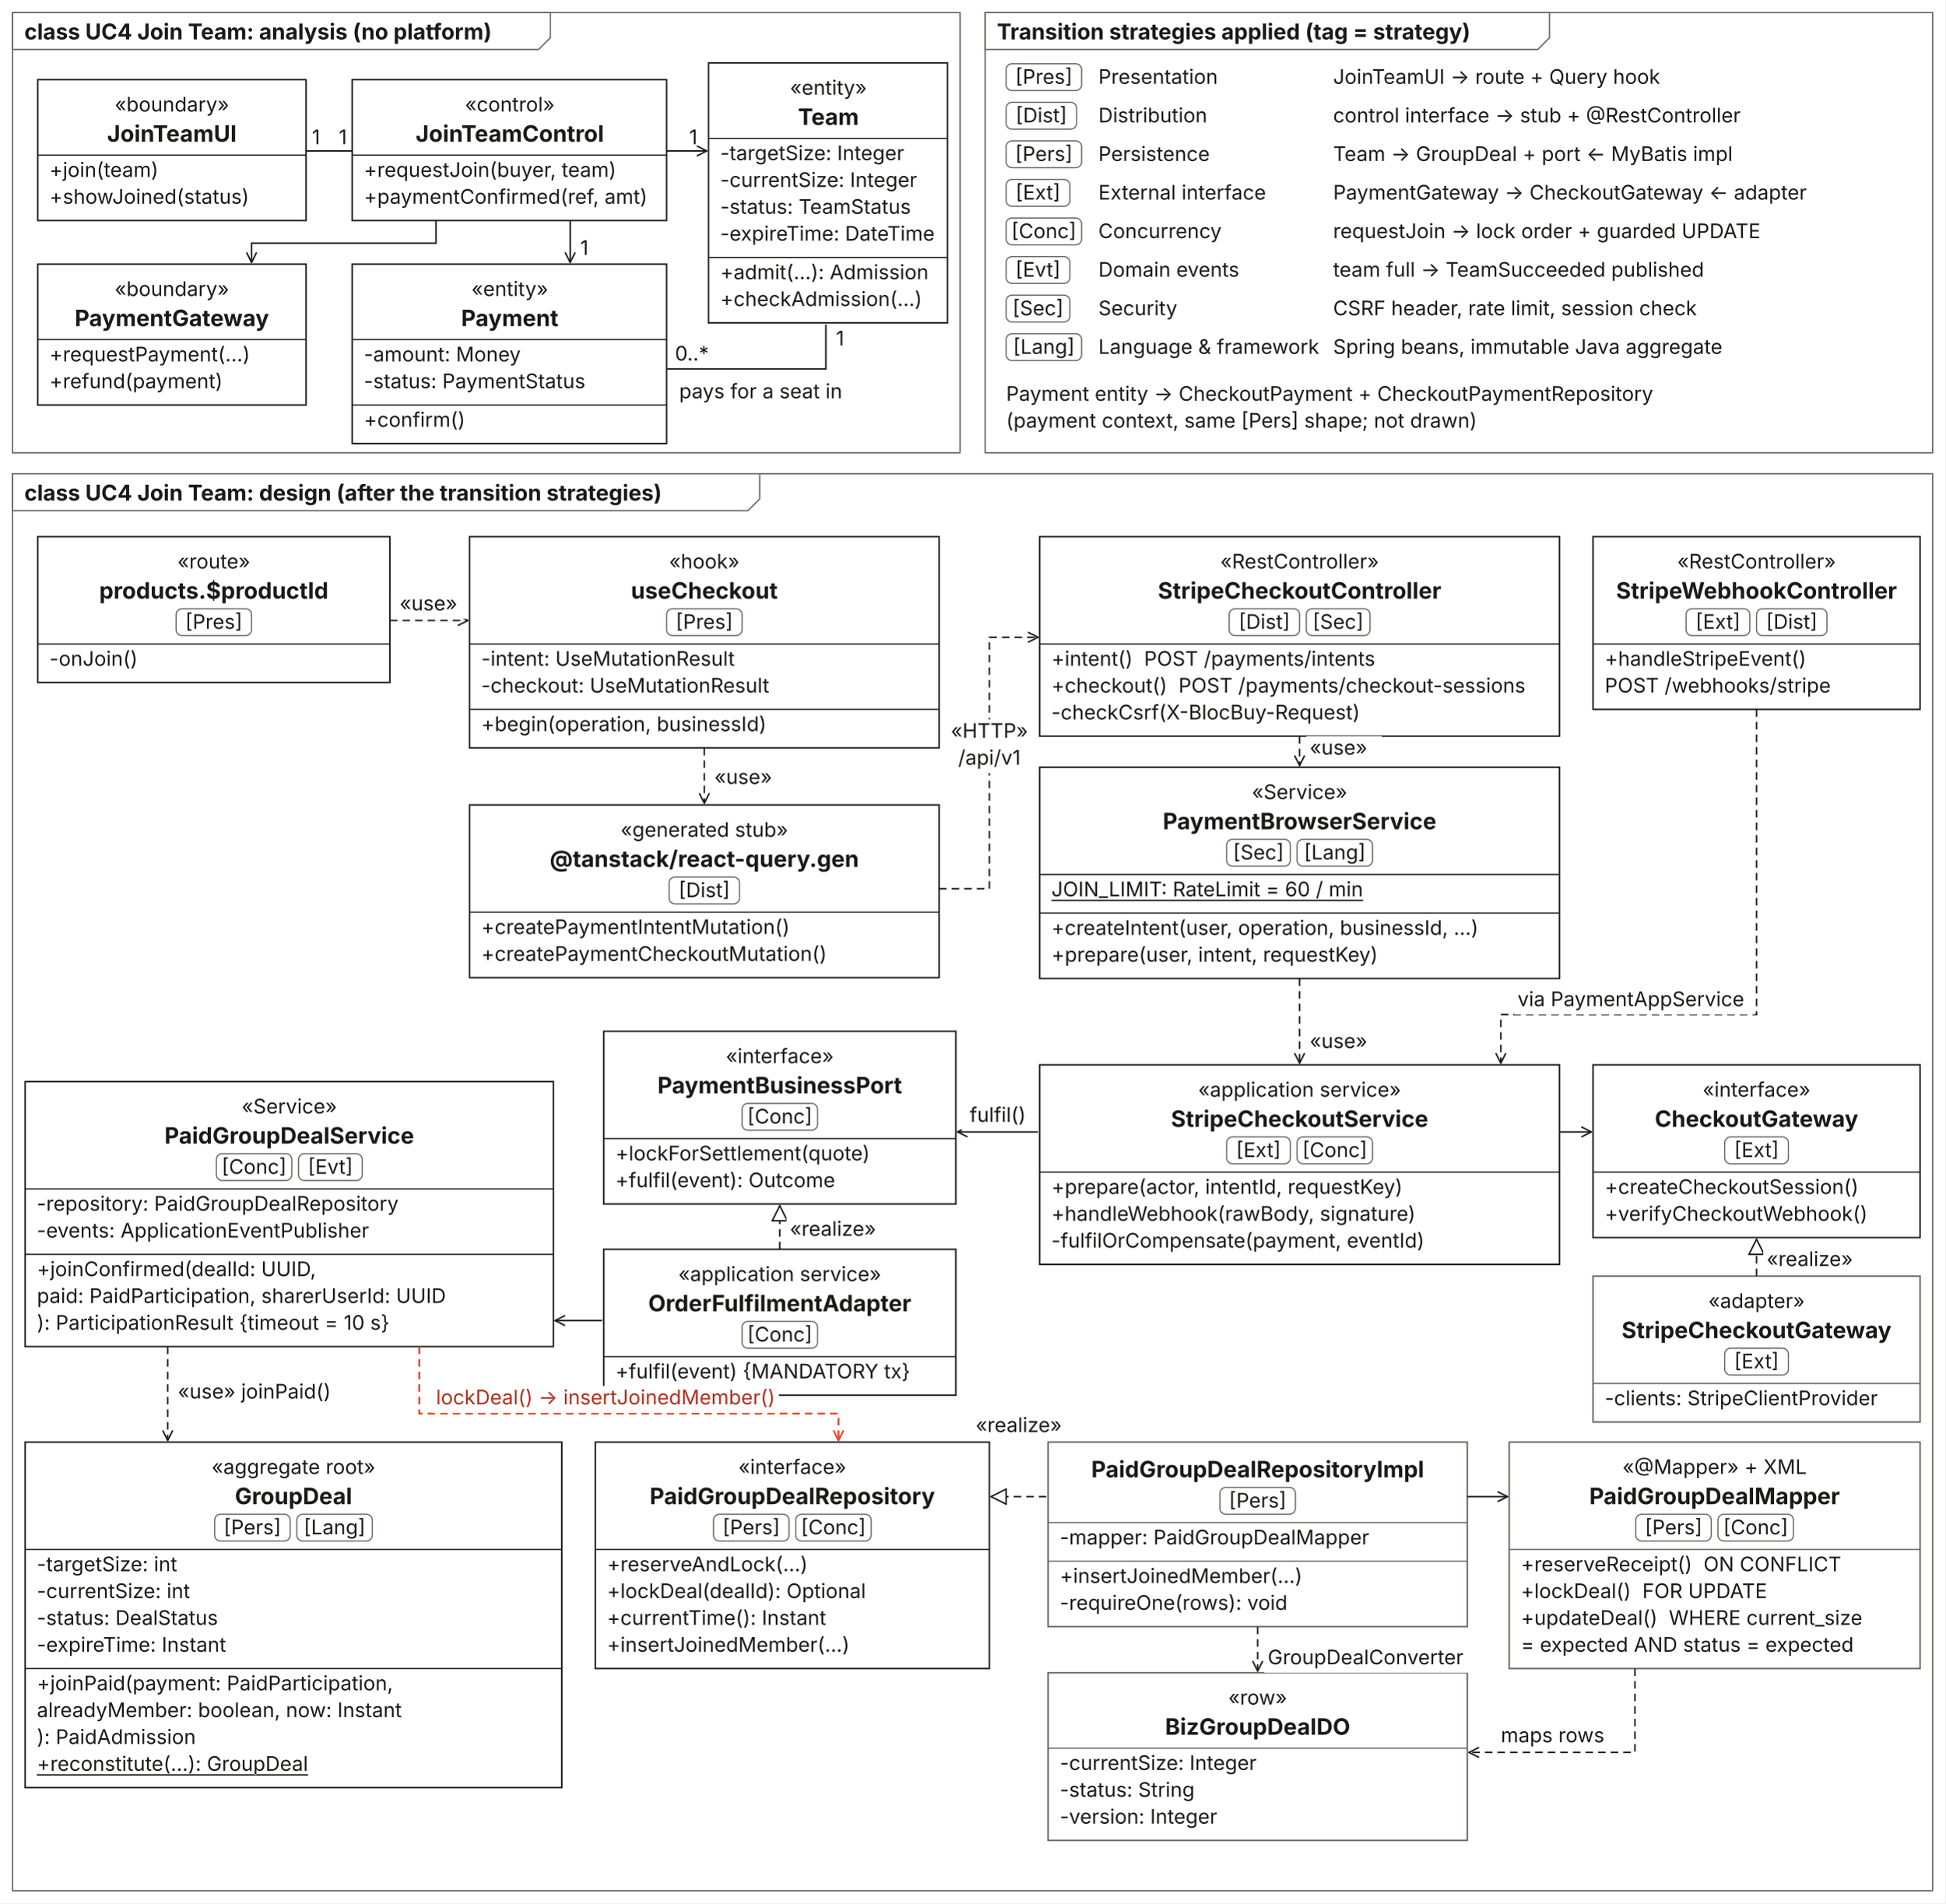
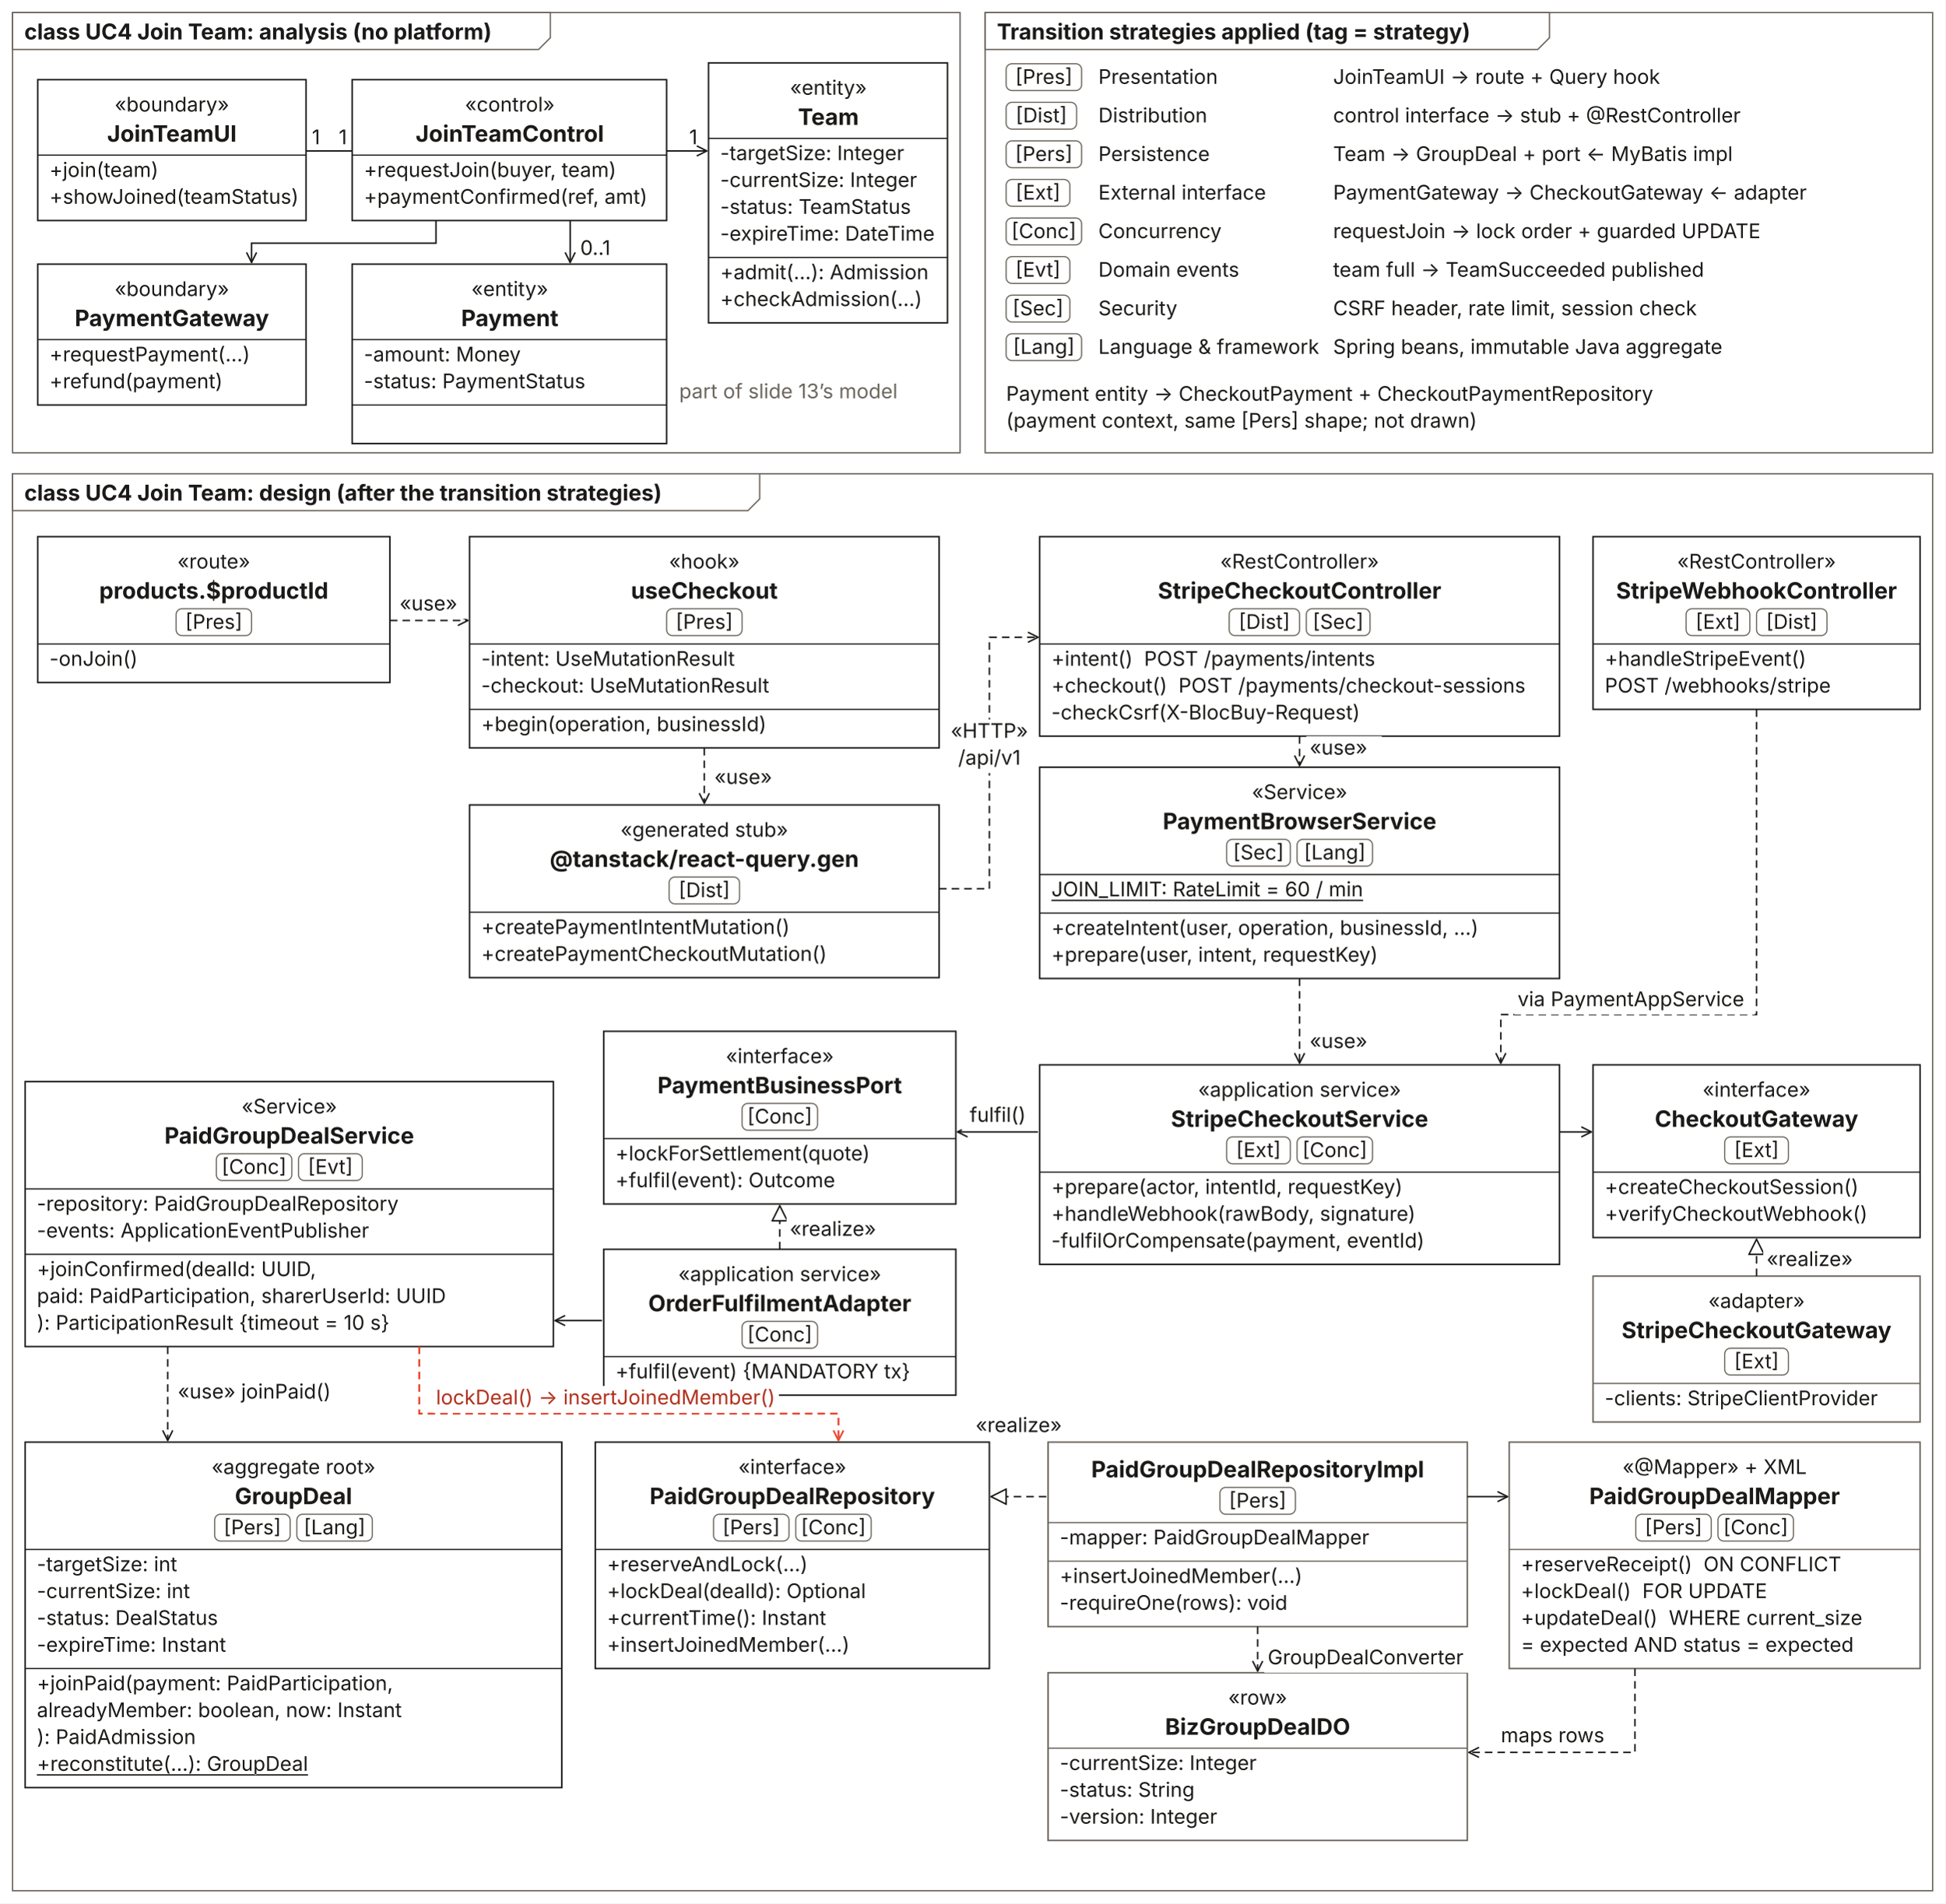
<svg xmlns="http://www.w3.org/2000/svg" width="2320" height="2270" viewBox="0 0 2320 2270" font-family="Inter, Helvetica, Arial, sans-serif">
  <defs>
    <marker id="tpOpen" viewBox="0 0 14 14" refX="13" refY="7" markerWidth="14" markerHeight="14" markerUnits="userSpaceOnUse" orient="auto-start-reverse">
      <path d="M1,1 L13,7 L1,13" fill="none" stroke="#1B1A18" stroke-width="1.8" />
    </marker>
    <marker id="tpOpenRed" viewBox="0 0 14 14" refX="13" refY="7" markerWidth="14" markerHeight="14" markerUnits="userSpaceOnUse" orient="auto-start-reverse">
      <path d="M1,1 L13,7 L1,13" fill="none" stroke="#E8402A" stroke-width="2" />
    </marker>
    <marker id="tpOpenGrey" viewBox="0 0 14 14" refX="13" refY="7" markerWidth="14" markerHeight="14" markerUnits="userSpaceOnUse" orient="auto-start-reverse">
      <path d="M1,1 L13,7 L1,13" fill="none" stroke="#6B655C" stroke-width="1.8" />
    </marker>
    <marker id="tpTri" viewBox="0 0 20 20" refX="19" refY="10" markerWidth="20" markerHeight="20" markerUnits="userSpaceOnUse" orient="auto-start-reverse">
      <path d="M1,1 L19,10 L1,19 Z" fill="#FFFFFF" stroke="#1B1A18" stroke-width="1.8" />
    </marker>
    <marker id="tpCrow" viewBox="0 0 24 24" refX="23" refY="12" markerWidth="24" markerHeight="24" markerUnits="userSpaceOnUse" orient="auto-start-reverse">
      <path d="M23,1 L5,12 L23,23 M5,1 L5,23" fill="none" stroke="#1B1A18" stroke-width="1.8" />
    </marker>
    <marker id="tpCrowO" viewBox="0 0 34 24" refX="33" refY="12" markerWidth="34" markerHeight="24" markerUnits="userSpaceOnUse" orient="auto-start-reverse">
      <path d="M33,1 L15,12 L33,23" fill="none" stroke="#1B1A18" stroke-width="1.8" />
      <circle cx="8" cy="12" r="6" fill="#FFFFFF" stroke="#1B1A18" stroke-width="1.8" />
    </marker>
    <marker id="tpOne" viewBox="0 0 24 24" refX="23" refY="12" markerWidth="24" markerHeight="24" markerUnits="userSpaceOnUse" orient="auto-start-reverse">
      <path d="M8,1 L8,23 M16,1 L16,23" fill="none" stroke="#1B1A18" stroke-width="1.8" />
    </marker>
    <marker id="tpZeroOne" viewBox="0 0 34 24" refX="33" refY="12" markerWidth="34" markerHeight="24" markerUnits="userSpaceOnUse" orient="auto-start-reverse">
      <path d="M24,1 L24,23" fill="none" stroke="#1B1A18" stroke-width="1.8" />
      <circle cx="10" cy="12" r="6" fill="#FFFFFF" stroke="#1B1A18" stroke-width="1.8" />
    </marker>
  </defs>
  <rect x="0" y="0" width="2320" height="2270" fill="#FFFFFF" />
  <rect x="15" y="15" width="1130" height="525" fill="none" stroke="#6B655C" stroke-width="1.6" />
  <path d="M15,15 L656.359,15 L656.359,45 L642.359,59 L15,59 Z" fill="#FFFFFF" stroke="#6B655C" stroke-width="1.6" />
  <text fill="#1B1A18" x="29" y="47" font-size="26" font-weight="700">class UC4 Join Team: analysis (no platform)</text>
  <rect x="45" y="95" width="320" height="168" fill="#FFFFFF" stroke="#1B1A18" stroke-width="1.8" />
  <text fill="#1B1A18" x="205" y="133" font-size="24" text-anchor="middle">«boundary»</text>
  <text fill="#1B1A18" x="205" y="169" font-size="27" font-weight="700" text-anchor="middle">JoinTeamUI</text>
  <polyline points="45,185 365,185" fill="none" stroke="#1B1A18" stroke-width="1.44" />
  <text fill="#1B1A18" x="59" y="211" font-size="24">+join(team)</text>
-   <text fill="#1B1A18" x="59" y="243" font-size="24">+showJoined(status)</text>
+   <text fill="#1B1A18" x="59" y="243" font-size="24">+showJoined(teamStatus)</text>
  <rect x="420" y="95" width="375" height="168" fill="#FFFFFF" stroke="#1B1A18" stroke-width="1.8" />
  <text fill="#1B1A18" x="608" y="133" font-size="24" text-anchor="middle">«control»</text>
  <text fill="#1B1A18" x="608" y="169" font-size="27" font-weight="700" text-anchor="middle">JoinTeamControl</text>
  <polyline points="420,185 795,185" fill="none" stroke="#1B1A18" stroke-width="1.44" />
  <text fill="#1B1A18" x="434" y="211" font-size="24">+requestJoin(buyer, team)</text>
  <text fill="#1B1A18" x="434" y="243" font-size="24">+paymentConfirmed(ref, amt)</text>
  <rect x="845" y="75" width="285" height="310" fill="#FFFFFF" stroke="#1B1A18" stroke-width="1.8" />
  <text fill="#1B1A18" x="988" y="113" font-size="24" text-anchor="middle">«entity»</text>
  <text fill="#1B1A18" x="988" y="149" font-size="27" font-weight="700" text-anchor="middle">Team</text>
  <polyline points="845,165 1130,165" fill="none" stroke="#1B1A18" stroke-width="1.44" />
  <text fill="#1B1A18" x="859" y="191" font-size="24">-targetSize: Integer</text>
  <text fill="#1B1A18" x="859" y="223" font-size="24">-currentSize: Integer</text>
  <text fill="#1B1A18" x="859" y="255" font-size="24">-status: TeamStatus</text>
  <text fill="#1B1A18" x="859" y="287" font-size="24">-expireTime: DateTime</text>
  <polyline points="845,307 1130,307" fill="none" stroke="#1B1A18" stroke-width="1.44" />
  <text fill="#1B1A18" x="859" y="333" font-size="24">+admit(…): Admission</text>
  <text fill="#1B1A18" x="859" y="365" font-size="24">+checkAdmission(…)</text>
  <rect x="45" y="315" width="320" height="168" fill="#FFFFFF" stroke="#1B1A18" stroke-width="1.8" />
  <text fill="#1B1A18" x="205" y="353" font-size="24" text-anchor="middle">«boundary»</text>
  <text fill="#1B1A18" x="205" y="389" font-size="27" font-weight="700" text-anchor="middle">PaymentGateway</text>
  <polyline points="45,405 365,405" fill="none" stroke="#1B1A18" stroke-width="1.44" />
  <text fill="#1B1A18" x="59" y="431" font-size="24">+requestPayment(…)</text>
  <text fill="#1B1A18" x="59" y="463" font-size="24">+refund(payment)</text>
  <rect x="420" y="315" width="375" height="214" fill="#FFFFFF" stroke="#1B1A18" stroke-width="1.8" />
  <text fill="#1B1A18" x="608" y="353" font-size="24" text-anchor="middle">«entity»</text>
  <text fill="#1B1A18" x="608" y="389" font-size="27" font-weight="700" text-anchor="middle">Payment</text>
  <polyline points="420,405 795,405" fill="none" stroke="#1B1A18" stroke-width="1.44" />
  <text fill="#1B1A18" x="434" y="431" font-size="24">-amount: Money</text>
  <text fill="#1B1A18" x="434" y="463" font-size="24">-status: PaymentStatus</text>
  <polyline points="420,483 795,483" fill="none" stroke="#1B1A18" stroke-width="1.44" />
-   <text fill="#1B1A18" x="434" y="509" font-size="24">+confirm()</text>
  <polyline points="365,180 420,180" fill="none" stroke="#1B1A18" stroke-width="1.8" />
  <text fill="#1B1A18" x="372" y="172" font-size="24">1</text>
  <text fill="#1B1A18" x="404" y="172" font-size="24">1</text>
  <polyline points="795,180 843,180" fill="none" stroke="#1B1A18" stroke-width="1.8" marker-end="url(#tpOpen)" />
  <text fill="#1B1A18" x="822" y="172" font-size="24">1</text>
  <polyline points="520,263 520,290 300,290 300,313" fill="none" stroke="#1B1A18" stroke-width="1.8" marker-end="url(#tpOpen)" />
  <polyline points="680,263 680,313" fill="none" stroke="#1B1A18" stroke-width="1.8" marker-end="url(#tpOpen)" />
-   <text fill="#1B1A18" x="692" y="304" font-size="24">1</text>
-   <polyline points="795,440 985,440 985,387" fill="none" stroke="#1B1A18" stroke-width="1.8" />
-   <text fill="#1B1A18" x="805" y="430" font-size="24">0..*</text>
-   <text fill="#1B1A18" x="997" y="412" font-size="24">1</text>
-   <text fill="#1B1A18" x="810" y="475" font-size="24">pays for a seat in</text>
+   <text fill="#1B1A18" x="692" y="304" font-size="24">0..1</text>
+   <text fill="#6B655C" x="810" y="475" font-size="24">part of slide 13’s model</text>
  <rect x="1175" y="15" width="1130" height="525" fill="none" stroke="#6B655C" stroke-width="1.6" />
  <path d="M1175,15 L1848.053,15 L1848.053,45 L1834.053,59 L1175,59 Z" fill="#FFFFFF" stroke="#6B655C" stroke-width="1.6" />
  <text fill="#1B1A18" x="1189" y="47" font-size="26" font-weight="700">Transition strategies applied (tag = strategy)</text>
  <rect x="1200" y="76" width="90" height="32" rx="7" fill="#FFFFFF" stroke="#6B655C" stroke-width="1.4" />
  <text fill="#1B1A18" x="1245" y="100" font-size="24" text-anchor="middle">[Pres]</text>
  <text fill="#1B1A18" x="1310" y="100" font-size="24">Presentation</text>
  <text fill="#1B1A18" x="1590" y="100" font-size="24">JoinTeamUI → route + Query hook</text>
  <rect x="1200" y="122" width="84" height="32" rx="7" fill="#FFFFFF" stroke="#6B655C" stroke-width="1.4" />
  <text fill="#1B1A18" x="1242" y="146" font-size="24" text-anchor="middle">[Dist]</text>
  <text fill="#1B1A18" x="1310" y="146" font-size="24">Distribution</text>
  <text fill="#1B1A18" x="1590" y="146" font-size="24">control interface → stub + @RestController</text>
  <rect x="1200" y="168" width="90" height="32" rx="7" fill="#FFFFFF" stroke="#6B655C" stroke-width="1.4" />
  <text fill="#1B1A18" x="1245" y="192" font-size="24" text-anchor="middle">[Pers]</text>
  <text fill="#1B1A18" x="1310" y="192" font-size="24">Persistence</text>
  <text fill="#1B1A18" x="1590" y="192" font-size="24">Team → GroupDeal + port ← MyBatis impl</text>
  <rect x="1200" y="214" width="76" height="32" rx="7" fill="#FFFFFF" stroke="#6B655C" stroke-width="1.4" />
  <text fill="#1B1A18" x="1238" y="238" font-size="24" text-anchor="middle">[Ext]</text>
  <text fill="#1B1A18" x="1310" y="238" font-size="24">External interface</text>
  <text fill="#1B1A18" x="1590" y="238" font-size="24">PaymentGateway → CheckoutGateway ← adapter</text>
  <rect x="1200" y="260" width="90" height="32" rx="7" fill="#FFFFFF" stroke="#6B655C" stroke-width="1.4" />
  <text fill="#1B1A18" x="1245" y="284" font-size="24" text-anchor="middle">[Conc]</text>
  <text fill="#1B1A18" x="1310" y="284" font-size="24">Concurrency</text>
  <text fill="#1B1A18" x="1590" y="284" font-size="24">requestJoin → lock order + guarded UPDATE</text>
  <rect x="1200" y="306" width="76" height="32" rx="7" fill="#FFFFFF" stroke="#6B655C" stroke-width="1.4" />
  <text fill="#1B1A18" x="1238" y="330" font-size="24" text-anchor="middle">[Evt]</text>
  <text fill="#1B1A18" x="1310" y="330" font-size="24">Domain events</text>
  <text fill="#1B1A18" x="1590" y="330" font-size="24">team full → TeamSucceeded published</text>
  <rect x="1200" y="352" width="76" height="32" rx="7" fill="#FFFFFF" stroke="#6B655C" stroke-width="1.4" />
  <text fill="#1B1A18" x="1238" y="376" font-size="24" text-anchor="middle">[Sec]</text>
  <text fill="#1B1A18" x="1310" y="376" font-size="24">Security</text>
  <text fill="#1B1A18" x="1590" y="376" font-size="24">CSRF header, rate limit, session check</text>
  <rect x="1200" y="398" width="90" height="32" rx="7" fill="#FFFFFF" stroke="#6B655C" stroke-width="1.4" />
  <text fill="#1B1A18" x="1245" y="422" font-size="24" text-anchor="middle">[Lang]</text>
  <text fill="#1B1A18" x="1310" y="422" font-size="24">Language &amp; framework</text>
  <text fill="#1B1A18" x="1590" y="422" font-size="24">Spring beans, immutable Java aggregate</text>
  <text fill="#1B1A18" x="1200" y="478" font-size="24">Payment entity → CheckoutPayment + CheckoutPaymentRepository</text>
  <text fill="#1B1A18" x="1200" y="510" font-size="24">(payment context, same [Pers] shape; not drawn)</text>
  <rect x="15" y="565" width="2290" height="1690" fill="none" stroke="#6B655C" stroke-width="1.6" />
  <path d="M15,565 L906.053,565 L906.053,595 L892.053,609 L15,609 Z" fill="#FFFFFF" stroke="#6B655C" stroke-width="1.6" />
  <text fill="#1B1A18" x="29" y="597" font-size="26" font-weight="700">class UC4 Join Team: design (after the transition strategies)</text>
  <rect x="45" y="640" width="420" height="174" fill="#FFFFFF" stroke="#1B1A18" stroke-width="1.8" />
  <text fill="#1B1A18" x="255" y="678" font-size="24" text-anchor="middle">«route»</text>
  <text fill="#1B1A18" x="255" y="714" font-size="27" font-weight="700" text-anchor="middle">products.$productId</text>
  <rect x="210" y="726" width="90" height="32" rx="7" fill="#FFFFFF" stroke="#6B655C" stroke-width="1.4" />
  <text fill="#1B1A18" x="255" y="750" font-size="24" text-anchor="middle">[Pres]</text>
  <polyline points="45,768 465,768" fill="none" stroke="#1B1A18" stroke-width="1.44" />
  <text fill="#1B1A18" x="59" y="794" font-size="24">-onJoin()</text>
  <rect x="560" y="640" width="560" height="252" fill="#FFFFFF" stroke="#1B1A18" stroke-width="1.8" />
  <text fill="#1B1A18" x="840" y="678" font-size="24" text-anchor="middle">«hook»</text>
  <text fill="#1B1A18" x="840" y="714" font-size="27" font-weight="700" text-anchor="middle">useCheckout</text>
  <rect x="795" y="726" width="90" height="32" rx="7" fill="#FFFFFF" stroke="#6B655C" stroke-width="1.4" />
  <text fill="#1B1A18" x="840" y="750" font-size="24" text-anchor="middle">[Pres]</text>
  <polyline points="560,768 1120,768" fill="none" stroke="#1B1A18" stroke-width="1.44" />
  <text fill="#1B1A18" x="574" y="794" font-size="24">-intent: UseMutationResult</text>
  <text fill="#1B1A18" x="574" y="826" font-size="24">-checkout: UseMutationResult</text>
  <polyline points="560,846 1120,846" fill="none" stroke="#1B1A18" stroke-width="1.44" />
  <text fill="#1B1A18" x="574" y="872" font-size="24">+begin(operation, businessId)</text>
  <rect x="560" y="960" width="560" height="206" fill="#FFFFFF" stroke="#1B1A18" stroke-width="1.8" />
  <text fill="#1B1A18" x="840" y="998" font-size="24" text-anchor="middle">«generated stub»</text>
  <text fill="#1B1A18" x="840" y="1034" font-size="27" font-weight="700" text-anchor="middle">@tanstack/react-query.gen</text>
  <rect x="798" y="1046" width="84" height="32" rx="7" fill="#FFFFFF" stroke="#6B655C" stroke-width="1.4" />
  <text fill="#1B1A18" x="840" y="1070" font-size="24" text-anchor="middle">[Dist]</text>
  <polyline points="560,1088 1120,1088" fill="none" stroke="#1B1A18" stroke-width="1.44" />
  <text fill="#1B1A18" x="574" y="1114" font-size="24">+createPaymentIntentMutation()</text>
  <text fill="#1B1A18" x="574" y="1146" font-size="24">+createPaymentCheckoutMutation()</text>
  <polyline points="465,740 558,740" fill="none" stroke="#1B1A18" stroke-width="1.8" stroke-dasharray="9 6" marker-end="url(#tpOpen)" />
  <rect x="466" y="706" width="90" height="32" fill="#FFFFFF" />
  <text fill="#1B1A18" x="511" y="728" font-size="24" text-anchor="middle">«use»</text>
  <polyline points="840,892 840,958" fill="none" stroke="#1B1A18" stroke-width="1.8" stroke-dasharray="9 6" marker-end="url(#tpOpen)" />
  <rect x="848" y="913" width="90" height="32" fill="#FFFFFF" />
  <text fill="#1B1A18" x="852" y="935" font-size="24">«use»</text>
  <rect x="1240" y="640" width="620" height="238" fill="#FFFFFF" stroke="#1B1A18" stroke-width="1.8" />
  <text fill="#1B1A18" x="1550" y="678" font-size="24" text-anchor="middle">«RestController»</text>
  <text fill="#1B1A18" x="1550" y="714" font-size="27" font-weight="700" text-anchor="middle">StripeCheckoutController</text>
  <rect x="1466" y="726" width="84" height="32" rx="7" fill="#FFFFFF" stroke="#6B655C" stroke-width="1.4" />
  <text fill="#1B1A18" x="1508" y="750" font-size="24" text-anchor="middle">[Dist]</text>
  <rect x="1558" y="726" width="76" height="32" rx="7" fill="#FFFFFF" stroke="#6B655C" stroke-width="1.4" />
  <text fill="#1B1A18" x="1596" y="750" font-size="24" text-anchor="middle">[Sec]</text>
  <polyline points="1240,768 1860,768" fill="none" stroke="#1B1A18" stroke-width="1.44" />
  <text fill="#1B1A18" x="1254" y="794" font-size="24">+intent()  POST /payments/intents</text>
  <text fill="#1B1A18" x="1254" y="826" font-size="24">+checkout()  POST /payments/checkout-sessions</text>
  <text fill="#1B1A18" x="1254" y="858" font-size="24">-checkCsrf(X-BlocBuy-Request)</text>
  <rect x="1900" y="640" width="390" height="206" fill="#FFFFFF" stroke="#1B1A18" stroke-width="1.8" />
  <text fill="#1B1A18" x="2095" y="678" font-size="24" text-anchor="middle">«RestController»</text>
  <text fill="#1B1A18" x="2095" y="714" font-size="27" font-weight="700" text-anchor="middle">StripeWebhookController</text>
  <rect x="2011" y="726" width="76" height="32" rx="7" fill="#FFFFFF" stroke="#6B655C" stroke-width="1.4" />
  <text fill="#1B1A18" x="2049" y="750" font-size="24" text-anchor="middle">[Ext]</text>
  <rect x="2095" y="726" width="84" height="32" rx="7" fill="#FFFFFF" stroke="#6B655C" stroke-width="1.4" />
  <text fill="#1B1A18" x="2137" y="750" font-size="24" text-anchor="middle">[Dist]</text>
  <polyline points="1900,768 2290,768" fill="none" stroke="#1B1A18" stroke-width="1.44" />
  <text fill="#1B1A18" x="1914" y="794" font-size="24">+handleStripeEvent()</text>
  <text fill="#1B1A18" x="1914" y="826" font-size="24">POST /webhooks/stripe</text>
  <rect x="1240" y="915" width="620" height="252" fill="#FFFFFF" stroke="#1B1A18" stroke-width="1.8" />
  <text fill="#1B1A18" x="1550" y="953" font-size="24" text-anchor="middle">«Service»</text>
  <text fill="#1B1A18" x="1550" y="989" font-size="27" font-weight="700" text-anchor="middle">PaymentBrowserService</text>
  <rect x="1463" y="1001" width="76" height="32" rx="7" fill="#FFFFFF" stroke="#6B655C" stroke-width="1.4" />
  <text fill="#1B1A18" x="1501" y="1025" font-size="24" text-anchor="middle">[Sec]</text>
  <rect x="1547" y="1001" width="90" height="32" rx="7" fill="#FFFFFF" stroke="#6B655C" stroke-width="1.4" />
  <text fill="#1B1A18" x="1592" y="1025" font-size="24" text-anchor="middle">[Lang]</text>
  <polyline points="1240,1043 1860,1043" fill="none" stroke="#1B1A18" stroke-width="1.44" />
  <text fill="#1B1A18" x="1254" y="1069" font-size="24" text-decoration="underline">JOIN_LIMIT: RateLimit = 60 / min</text>
  <polyline points="1240,1089 1860,1089" fill="none" stroke="#1B1A18" stroke-width="1.44" />
  <text fill="#1B1A18" x="1254" y="1115" font-size="24">+createIntent(user, operation, businessId, …)</text>
  <text fill="#1B1A18" x="1254" y="1147" font-size="24">+prepare(user, intent, requestKey)</text>
  <polyline points="1120,1060 1180,1060 1180,760 1238,760" fill="none" stroke="#1B1A18" stroke-width="1.8" stroke-dasharray="9 6" marker-end="url(#tpOpen)" />
  <rect x="1124" y="858" width="113" height="32" fill="#FFFFFF" />
  <text fill="#1B1A18" x="1180" y="880" font-size="24" text-anchor="middle">«HTTP»</text>
  <rect x="1136" y="890" width="87" height="32" fill="#FFFFFF" />
  <text fill="#1B1A18" x="1180" y="912" font-size="24" text-anchor="middle">/api/v1</text>
  <polyline points="1550,878 1550,913" fill="none" stroke="#1B1A18" stroke-width="1.8" stroke-dasharray="9 6" marker-end="url(#tpOpen)" />
  <rect x="1558" y="878" width="90" height="32" fill="#FFFFFF" />
  <text fill="#1B1A18" x="1562" y="900" font-size="24">«use»</text>
  <rect x="1240" y="1270" width="620" height="238" fill="#FFFFFF" stroke="#1B1A18" stroke-width="1.8" />
  <text fill="#1B1A18" x="1550" y="1308" font-size="24" text-anchor="middle">«application service»</text>
  <text fill="#1B1A18" x="1550" y="1344" font-size="27" font-weight="700" text-anchor="middle">StripeCheckoutService</text>
  <rect x="1463" y="1356" width="76" height="32" rx="7" fill="#FFFFFF" stroke="#6B655C" stroke-width="1.4" />
  <text fill="#1B1A18" x="1501" y="1380" font-size="24" text-anchor="middle">[Ext]</text>
  <rect x="1547" y="1356" width="90" height="32" rx="7" fill="#FFFFFF" stroke="#6B655C" stroke-width="1.4" />
  <text fill="#1B1A18" x="1592" y="1380" font-size="24" text-anchor="middle">[Conc]</text>
  <polyline points="1240,1398 1860,1398" fill="none" stroke="#1B1A18" stroke-width="1.44" />
  <text fill="#1B1A18" x="1254" y="1424" font-size="24">+prepare(actor, intentId, requestKey)</text>
  <text fill="#1B1A18" x="1254" y="1456" font-size="24">+handleWebhook(rawBody, signature)</text>
  <text fill="#1B1A18" x="1254" y="1488" font-size="24">-fulfilOrCompensate(payment, eventId)</text>
  <rect x="1900" y="1270" width="390" height="206" fill="#FFFFFF" stroke="#1B1A18" stroke-width="1.8" />
  <text fill="#1B1A18" x="2095" y="1308" font-size="24" text-anchor="middle">«interface»</text>
  <text fill="#1B1A18" x="2095" y="1344" font-size="27" font-weight="700" text-anchor="middle">CheckoutGateway</text>
  <rect x="2057" y="1356" width="76" height="32" rx="7" fill="#FFFFFF" stroke="#6B655C" stroke-width="1.4" />
  <text fill="#1B1A18" x="2095" y="1380" font-size="24" text-anchor="middle">[Ext]</text>
  <polyline points="1900,1398 2290,1398" fill="none" stroke="#1B1A18" stroke-width="1.44" />
  <text fill="#1B1A18" x="1914" y="1424" font-size="24">+createCheckoutSession()</text>
  <text fill="#1B1A18" x="1914" y="1456" font-size="24">+verifyCheckoutWebhook()</text>
  <rect x="1900" y="1522" width="390" height="174" fill="#FFFFFF" stroke="#6B655C" stroke-width="1.8" />
  <text fill="#1B1A18" x="2095" y="1560" font-size="24" text-anchor="middle">«adapter»</text>
  <text fill="#1B1A18" x="2095" y="1596" font-size="27" font-weight="700" text-anchor="middle">StripeCheckoutGateway</text>
  <rect x="2057" y="1608" width="76" height="32" rx="7" fill="#FFFFFF" stroke="#6B655C" stroke-width="1.4" />
  <text fill="#1B1A18" x="2095" y="1632" font-size="24" text-anchor="middle">[Ext]</text>
  <polyline points="1900,1650 2290,1650" fill="none" stroke="#6B655C" stroke-width="1.44" />
  <text fill="#1B1A18" x="1914" y="1676" font-size="24">-clients: StripeClientProvider</text>
  <polyline points="1550,1167 1550,1268" fill="none" stroke="#1B1A18" stroke-width="1.8" stroke-dasharray="9 6" marker-end="url(#tpOpen)" />
  <rect x="1558" y="1228" width="90" height="32" fill="#FFFFFF" />
  <text fill="#1B1A18" x="1562" y="1250" font-size="24">«use»</text>
  <polyline points="2095,846 2095,1210 1790,1210 1790,1268" fill="none" stroke="#1B1A18" stroke-width="1.8" stroke-dasharray="9 6" marker-end="url(#tpOpen)" />
  <rect x="1806" y="1178" width="287" height="32" fill="#FFFFFF" />
  <text fill="#1B1A18" x="1810" y="1200" font-size="24">via PaymentAppService</text>
  <polyline points="1860,1350 1898,1350" fill="none" stroke="#1B1A18" stroke-width="1.8" marker-end="url(#tpOpen)" />
  <polyline points="2095,1522 2095,1478" fill="none" stroke="#1B1A18" stroke-width="1.8" stroke-dasharray="9 6" marker-end="url(#tpTri)" />
  <rect x="2103" y="1488" width="132" height="32" fill="#FFFFFF" />
  <text fill="#1B1A18" x="2107" y="1510" font-size="24">«realize»</text>
  <rect x="720" y="1230" width="420" height="206" fill="#FFFFFF" stroke="#1B1A18" stroke-width="1.8" />
  <text fill="#1B1A18" x="930" y="1268" font-size="24" text-anchor="middle">«interface»</text>
  <text fill="#1B1A18" x="930" y="1304" font-size="27" font-weight="700" text-anchor="middle">PaymentBusinessPort</text>
  <rect x="885" y="1316" width="90" height="32" rx="7" fill="#FFFFFF" stroke="#6B655C" stroke-width="1.4" />
  <text fill="#1B1A18" x="930" y="1340" font-size="24" text-anchor="middle">[Conc]</text>
  <polyline points="720,1358 1140,1358" fill="none" stroke="#1B1A18" stroke-width="1.44" />
  <text fill="#1B1A18" x="734" y="1384" font-size="24">+lockForSettlement(quote)</text>
  <text fill="#1B1A18" x="734" y="1416" font-size="24">+fulfil(event): Outcome</text>
  <rect x="720" y="1490" width="420" height="174" fill="#FFFFFF" stroke="#1B1A18" stroke-width="1.8" />
  <text fill="#1B1A18" x="930" y="1528" font-size="24" text-anchor="middle">«application service»</text>
  <text fill="#1B1A18" x="930" y="1564" font-size="27" font-weight="700" text-anchor="middle">OrderFulfilmentAdapter</text>
  <rect x="885" y="1576" width="90" height="32" rx="7" fill="#FFFFFF" stroke="#6B655C" stroke-width="1.4" />
  <text fill="#1B1A18" x="930" y="1600" font-size="24" text-anchor="middle">[Conc]</text>
  <polyline points="720,1618 1140,1618" fill="none" stroke="#1B1A18" stroke-width="1.44" />
  <text fill="#1B1A18" x="734" y="1644" font-size="24">+fulfil(event) {MANDATORY tx}</text>
  <rect x="30" y="1290" width="630" height="316" fill="#FFFFFF" stroke="#1B1A18" stroke-width="1.8" />
  <text fill="#1B1A18" x="345" y="1328" font-size="24" text-anchor="middle">«Service»</text>
  <text fill="#1B1A18" x="345" y="1364" font-size="27" font-weight="700" text-anchor="middle">PaidGroupDealService</text>
  <rect x="258" y="1376" width="90" height="32" rx="7" fill="#FFFFFF" stroke="#6B655C" stroke-width="1.4" />
  <text fill="#1B1A18" x="303" y="1400" font-size="24" text-anchor="middle">[Conc]</text>
  <rect x="356" y="1376" width="76" height="32" rx="7" fill="#FFFFFF" stroke="#6B655C" stroke-width="1.4" />
  <text fill="#1B1A18" x="394" y="1400" font-size="24" text-anchor="middle">[Evt]</text>
  <polyline points="30,1418 660,1418" fill="none" stroke="#1B1A18" stroke-width="1.44" />
  <text fill="#1B1A18" x="44" y="1444" font-size="24">-repository: PaidGroupDealRepository</text>
  <text fill="#1B1A18" x="44" y="1476" font-size="24">-events: ApplicationEventPublisher</text>
  <polyline points="30,1496 660,1496" fill="none" stroke="#1B1A18" stroke-width="1.44" />
  <text fill="#1B1A18" x="44" y="1522" font-size="24">+joinConfirmed(dealId: UUID,</text>
  <text fill="#1B1A18" x="44" y="1554" font-size="24">    paid: PaidParticipation, sharerUserId: UUID</text>
  <text fill="#1B1A18" x="44" y="1586" font-size="24">    ): ParticipationResult {timeout = 10 s}</text>
  <polyline points="1238,1350 1142,1350" fill="none" stroke="#1B1A18" stroke-width="1.8" marker-end="url(#tpOpen)" />
  <rect x="1147" y="1316" width="87" height="32" fill="#FFFFFF" />
  <text fill="#1B1A18" x="1190" y="1338" font-size="24" text-anchor="middle">fulfil()</text>
  <polyline points="930,1490 930,1438" fill="none" stroke="#1B1A18" stroke-width="1.8" stroke-dasharray="9 6" marker-end="url(#tpTri)" />
  <rect x="938" y="1452" width="132" height="32" fill="#FFFFFF" />
  <text fill="#1B1A18" x="942" y="1474" font-size="24">«realize»</text>
  <polyline points="718,1575 662,1575" fill="none" stroke="#1B1A18" stroke-width="1.8" marker-end="url(#tpOpen)" />
  <rect x="30" y="1720" width="640" height="412" fill="#FFFFFF" stroke="#1B1A18" stroke-width="1.8" />
  <text fill="#1B1A18" x="350" y="1758" font-size="24" text-anchor="middle">«aggregate root»</text>
  <text fill="#1B1A18" x="350" y="1794" font-size="27" font-weight="700" text-anchor="middle">GroupDeal</text>
  <rect x="256" y="1806" width="90" height="32" rx="7" fill="#FFFFFF" stroke="#6B655C" stroke-width="1.4" />
  <text fill="#1B1A18" x="301" y="1830" font-size="24" text-anchor="middle">[Pers]</text>
  <rect x="354" y="1806" width="90" height="32" rx="7" fill="#FFFFFF" stroke="#6B655C" stroke-width="1.4" />
  <text fill="#1B1A18" x="399" y="1830" font-size="24" text-anchor="middle">[Lang]</text>
  <polyline points="30,1848 670,1848" fill="none" stroke="#1B1A18" stroke-width="1.44" />
  <text fill="#1B1A18" x="44" y="1874" font-size="24">-targetSize: int</text>
  <text fill="#1B1A18" x="44" y="1906" font-size="24">-currentSize: int</text>
  <text fill="#1B1A18" x="44" y="1938" font-size="24">-status: DealStatus</text>
  <text fill="#1B1A18" x="44" y="1970" font-size="24">-expireTime: Instant</text>
  <polyline points="30,1990 670,1990" fill="none" stroke="#1B1A18" stroke-width="1.44" />
  <text fill="#1B1A18" x="44" y="2016" font-size="24">+joinPaid(payment: PaidParticipation,</text>
  <text fill="#1B1A18" x="44" y="2048" font-size="24">    alreadyMember: boolean, now: Instant</text>
  <text fill="#1B1A18" x="44" y="2080" font-size="24">    ): PaidAdmission</text>
  <text fill="#1B1A18" x="44" y="2112" font-size="24" text-decoration="underline">+reconstitute(…): GroupDeal</text>
  <rect x="710" y="1720" width="470" height="270" fill="#FFFFFF" stroke="#1B1A18" stroke-width="1.8" />
  <text fill="#1B1A18" x="945" y="1758" font-size="24" text-anchor="middle">«interface»</text>
  <text fill="#1B1A18" x="945" y="1794" font-size="27" font-weight="700" text-anchor="middle">PaidGroupDealRepository</text>
  <rect x="851" y="1806" width="90" height="32" rx="7" fill="#FFFFFF" stroke="#6B655C" stroke-width="1.4" />
  <text fill="#1B1A18" x="896" y="1830" font-size="24" text-anchor="middle">[Pers]</text>
  <rect x="949" y="1806" width="90" height="32" rx="7" fill="#FFFFFF" stroke="#6B655C" stroke-width="1.4" />
  <text fill="#1B1A18" x="994" y="1830" font-size="24" text-anchor="middle">[Conc]</text>
  <polyline points="710,1848 1180,1848" fill="none" stroke="#1B1A18" stroke-width="1.44" />
  <text fill="#1B1A18" x="724" y="1874" font-size="24">+reserveAndLock(…)</text>
  <text fill="#1B1A18" x="724" y="1906" font-size="24">+lockDeal(dealId): Optional</text>
  <text fill="#1B1A18" x="724" y="1938" font-size="24">+currentTime(): Instant</text>
  <text fill="#1B1A18" x="724" y="1970" font-size="24">+insertJoinedMember(…)</text>
  <polyline points="200,1606 200,1718" fill="none" stroke="#1B1A18" stroke-width="1.8" stroke-dasharray="9 6" marker-end="url(#tpOpen)" />
  <rect x="208" y="1646" width="211" height="32" fill="#FFFFFF" />
  <text fill="#1B1A18" x="212" y="1668" font-size="24">«use» joinPaid()</text>
  <polyline points="500,1606 500,1686 1000,1686 1000,1718" fill="none" stroke="#E8402A" stroke-width="2.2" stroke-dasharray="9 6" marker-end="url(#tpOpenRed)" />
  <rect x="516" y="1653" width="413" height="32" fill="#FFFFFF" />
  <text x="520" y="1675" font-size="24" fill="#B02E1B">lockDeal() → insertJoinedMember()</text>
  <rect x="1250" y="1720" width="500" height="220" fill="#FFFFFF" stroke="#6B655C" stroke-width="1.8" />
  <text fill="#1B1A18" x="1500" y="1762" font-size="27" font-weight="700" text-anchor="middle">PaidGroupDealRepositoryImpl</text>
  <rect x="1455" y="1774" width="90" height="32" rx="7" fill="#FFFFFF" stroke="#6B655C" stroke-width="1.4" />
  <text fill="#1B1A18" x="1500" y="1798" font-size="24" text-anchor="middle">[Pers]</text>
  <polyline points="1250,1816 1750,1816" fill="none" stroke="#6B655C" stroke-width="1.44" />
  <text fill="#1B1A18" x="1264" y="1842" font-size="24">-mapper: PaidGroupDealMapper</text>
  <polyline points="1250,1862 1750,1862" fill="none" stroke="#6B655C" stroke-width="1.44" />
  <text fill="#1B1A18" x="1264" y="1888" font-size="24">+insertJoinedMember(…)</text>
  <text fill="#1B1A18" x="1264" y="1920" font-size="24">-requireOne(rows): void</text>
  <rect x="1800" y="1720" width="490" height="270" fill="#FFFFFF" stroke="#6B655C" stroke-width="1.8" />
  <text fill="#1B1A18" x="2045" y="1758" font-size="24" text-anchor="middle">«@Mapper» + XML</text>
  <text fill="#1B1A18" x="2045" y="1794" font-size="27" font-weight="700" text-anchor="middle">PaidGroupDealMapper</text>
  <rect x="1951" y="1806" width="90" height="32" rx="7" fill="#FFFFFF" stroke="#6B655C" stroke-width="1.4" />
  <text fill="#1B1A18" x="1996" y="1830" font-size="24" text-anchor="middle">[Pers]</text>
  <rect x="2049" y="1806" width="90" height="32" rx="7" fill="#FFFFFF" stroke="#6B655C" stroke-width="1.4" />
  <text fill="#1B1A18" x="2094" y="1830" font-size="24" text-anchor="middle">[Conc]</text>
  <polyline points="1800,1848 2290,1848" fill="none" stroke="#6B655C" stroke-width="1.44" />
  <text fill="#1B1A18" x="1814" y="1874" font-size="24">+reserveReceipt()  ON CONFLICT</text>
  <text fill="#1B1A18" x="1814" y="1906" font-size="24">+lockDeal()  FOR UPDATE</text>
  <text fill="#1B1A18" x="1814" y="1938" font-size="24">+updateDeal()  WHERE current_size</text>
  <text fill="#1B1A18" x="1814" y="1970" font-size="24">    = expected AND status = expected</text>
  <rect x="1250" y="1995" width="500" height="200" fill="#FFFFFF" stroke="#6B655C" stroke-width="1.8" />
  <text fill="#1B1A18" x="1500" y="2033" font-size="24" text-anchor="middle">«row»</text>
  <text fill="#1B1A18" x="1500" y="2069" font-size="27" font-weight="700" text-anchor="middle">BizGroupDealDO</text>
  <polyline points="1250,2085 1750,2085" fill="none" stroke="#6B655C" stroke-width="1.44" />
  <text fill="#1B1A18" x="1264" y="2111" font-size="24">-currentSize: Integer</text>
  <text fill="#1B1A18" x="1264" y="2143" font-size="24">-status: String</text>
  <text fill="#1B1A18" x="1264" y="2175" font-size="24">-version: Integer</text>
  <polyline points="1248,1785 1182,1785" fill="none" stroke="#1B1A18" stroke-width="1.8" stroke-dasharray="9 6" marker-end="url(#tpTri)" />
  <rect x="1149" y="1686" width="132" height="32" fill="#FFFFFF" />
  <text fill="#1B1A18" x="1215" y="1708" font-size="24" text-anchor="middle">«realize»</text>
  <polyline points="1750,1785 1798,1785" fill="none" stroke="#1B1A18" stroke-width="1.8" marker-end="url(#tpOpen)" />
  <polyline points="1950,1990 1950,2090 1752,2090" fill="none" stroke="#1B1A18" stroke-width="1.8" stroke-dasharray="9 6" marker-end="url(#tpOpen)" />
  <rect x="1786" y="2056" width="138" height="32" fill="#FFFFFF" />
  <text fill="#1B1A18" x="1790" y="2078" font-size="24">maps rows</text>
  <polyline points="1500,1940 1500,1993" fill="none" stroke="#1B1A18" stroke-width="1.8" stroke-dasharray="9 6" marker-end="url(#tpOpen)" />
  <rect x="1508" y="1963" width="251" height="32" fill="#FFFFFF" />
  <text fill="#1B1A18" x="1512" y="1985" font-size="24">GroupDealConverter</text>
</svg>
